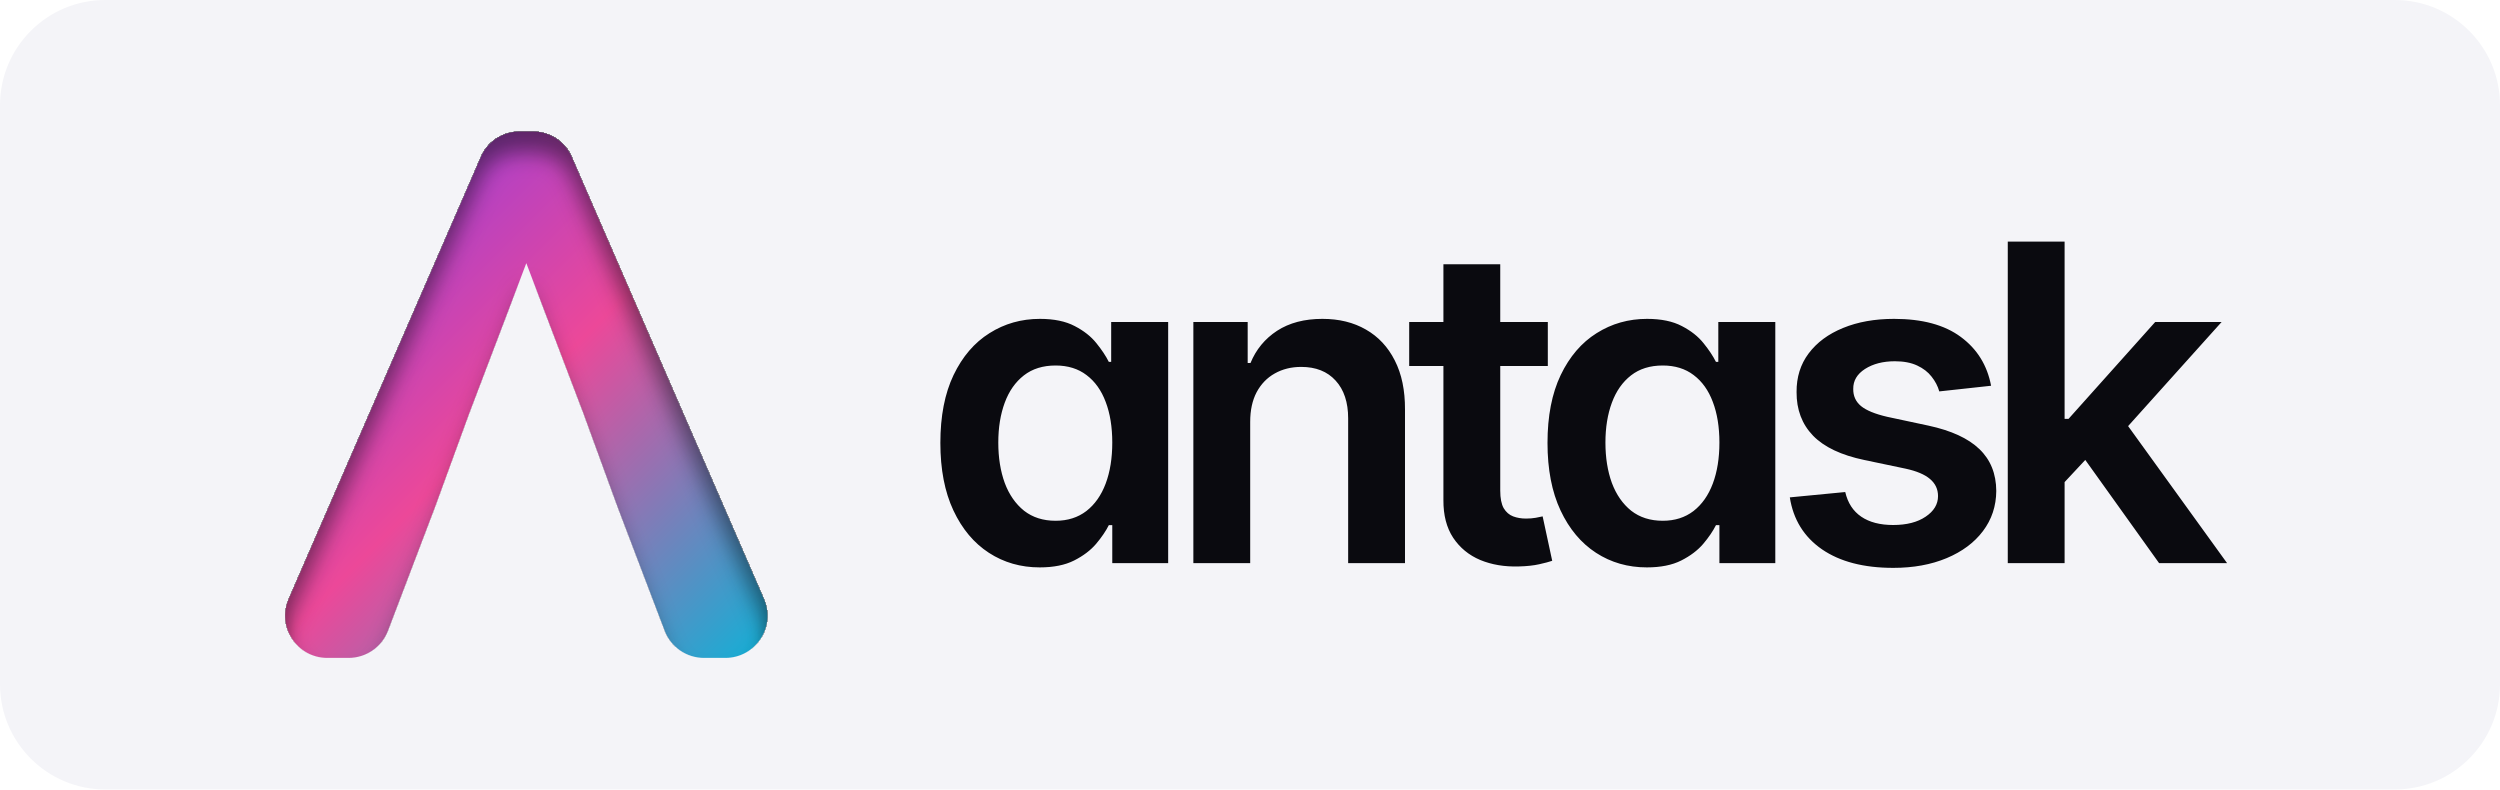
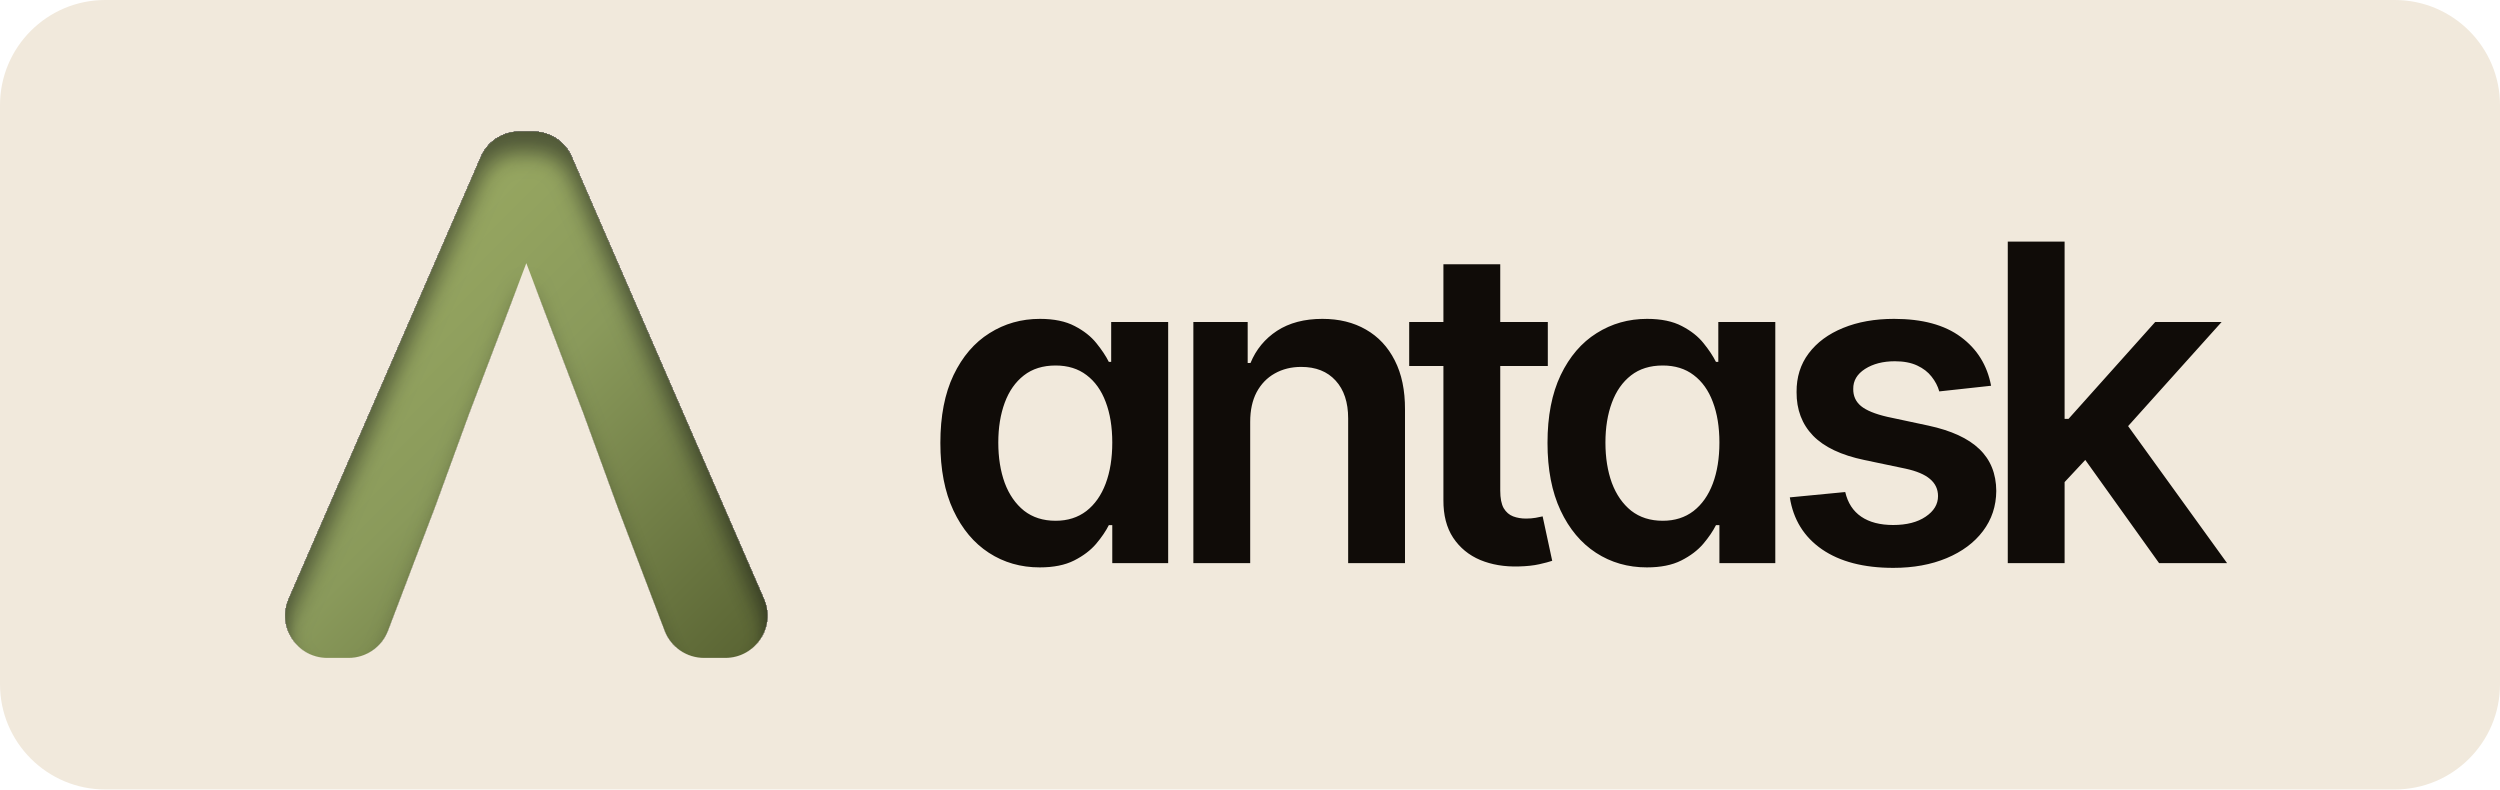
<svg xmlns="http://www.w3.org/2000/svg" width="475" height="150" viewBox="0 0 475 150" fill="none">
-   <rect width="475" height="150" rx="20" fill="#F4F4F8" />
+   <rect width="475" height="150" rx="20" fill="#f1e9dc" />
  <g filter="url(#filter0_i_1_100)">
    <path d="M66.223 125H62.202C56.44 125 52.568 119.094 54.865 113.81L91.387 29.81C92.657 26.889 95.538 25 98.723 25H101.277C104.462 25 107.343 26.889 108.613 29.81L145.135 113.81C147.432 119.094 143.56 125 137.798 125H133.777C130.456 125 127.48 122.948 126.3 119.845L117.391 96.429L110.87 78.571L100 50L89.13 78.571L82.609 96.429L73.7 119.845C72.52 122.948 69.544 125 66.223 125Z" fill="url(#paint0_linear_1_100)" />
  </g>
-   <path d="M197.551 107.805C193.952 107.805 190.73 106.881 187.886 105.031C185.043 103.182 182.795 100.497 181.145 96.977C179.494 93.457 178.669 89.182 178.669 84.151C178.669 79.06 179.504 74.764 181.175 71.264C182.865 67.744 185.142 65.09 188.006 63.3C190.869 61.49 194.061 60.585 197.581 60.585C200.266 60.585 202.473 61.043 204.203 61.957C205.933 62.852 207.305 63.936 208.32 65.209C209.334 66.462 210.119 67.645 210.676 68.758H211.124V61.182H221.952V107H211.332V99.781H210.676C210.119 100.895 209.314 102.078 208.26 103.331C207.206 104.564 205.814 105.618 204.084 106.493C202.354 107.368 200.176 107.805 197.551 107.805ZM200.564 98.946C202.851 98.946 204.8 98.329 206.411 97.097C208.021 95.844 209.244 94.104 210.08 91.876C210.915 89.649 211.332 87.054 211.332 84.091C211.332 81.128 210.915 78.553 210.08 76.365C209.264 74.178 208.051 72.477 206.44 71.264C204.849 70.051 202.891 69.445 200.564 69.445C198.158 69.445 196.149 70.071 194.538 71.324C192.928 72.577 191.714 74.307 190.899 76.514C190.084 78.722 189.676 81.247 189.676 84.091C189.676 86.954 190.084 89.51 190.899 91.757C191.734 93.984 192.957 95.744 194.568 97.037C196.199 98.31 198.197 98.946 200.564 98.946ZM237.537 80.153V107H226.738V61.182H237.059V68.967H237.596C238.65 66.402 240.331 64.364 242.638 62.852C244.964 61.341 247.838 60.585 251.258 60.585C254.42 60.585 257.175 61.261 259.521 62.614C261.888 63.966 263.717 65.925 265.01 68.49C266.322 71.055 266.969 74.168 266.949 77.827V107H256.15V79.497C256.15 76.435 255.355 74.038 253.764 72.308C252.193 70.578 250.015 69.713 247.231 69.713C245.342 69.713 243.662 70.131 242.19 70.966C240.738 71.781 239.595 72.965 238.76 74.516C237.944 76.067 237.537 77.946 237.537 80.153ZM294.085 61.182V69.534H267.746V61.182H294.085ZM274.249 50.205H285.047V93.219C285.047 94.671 285.266 95.784 285.703 96.56C286.16 97.315 286.757 97.832 287.493 98.111C288.229 98.389 289.044 98.528 289.939 98.528C290.615 98.528 291.232 98.479 291.788 98.379C292.365 98.28 292.803 98.19 293.101 98.111L294.92 106.553C294.344 106.751 293.518 106.97 292.445 107.209C291.391 107.447 290.098 107.587 288.567 107.626C285.862 107.706 283.426 107.298 281.259 106.403C279.091 105.489 277.371 104.077 276.098 102.168C274.845 100.259 274.229 97.872 274.249 95.008V50.205ZM312.907 107.805C309.307 107.805 306.086 106.881 303.242 105.031C300.398 103.182 298.151 100.497 296.501 96.977C294.85 93.457 294.025 89.182 294.025 84.151C294.025 79.06 294.86 74.764 296.53 71.264C298.221 67.744 300.498 65.09 303.361 63.3C306.225 61.49 309.417 60.585 312.937 60.585C315.621 60.585 317.829 61.043 319.559 61.957C321.289 62.852 322.661 63.936 323.675 65.209C324.689 66.462 325.475 67.645 326.032 68.758H326.479V61.182H337.307V107H326.688V99.781H326.032C325.475 100.895 324.67 102.078 323.616 103.331C322.562 104.564 321.17 105.618 319.439 106.493C317.709 107.368 315.532 107.805 312.907 107.805ZM315.92 98.946C318.206 98.946 320.155 98.329 321.766 97.097C323.377 95.844 324.6 94.104 325.435 91.876C326.27 89.649 326.688 87.054 326.688 84.091C326.688 81.128 326.27 78.553 325.435 76.365C324.62 74.178 323.407 72.477 321.796 71.264C320.205 70.051 318.246 69.445 315.92 69.445C313.513 69.445 311.505 70.071 309.894 71.324C308.283 72.577 307.07 74.307 306.255 76.514C305.439 78.722 305.032 81.247 305.032 84.091C305.032 86.954 305.439 89.51 306.255 91.757C307.09 93.984 308.313 95.744 309.924 97.037C311.554 98.31 313.553 98.946 315.92 98.946ZM378.307 73.293L368.463 74.367C368.185 73.372 367.698 72.438 367.002 71.562C366.326 70.688 365.411 69.981 364.257 69.445C363.104 68.908 361.692 68.639 360.022 68.639C357.774 68.639 355.885 69.126 354.354 70.101C352.843 71.075 352.097 72.338 352.117 73.889C352.097 75.222 352.584 76.305 353.578 77.141C354.593 77.976 356.263 78.662 358.59 79.199L366.405 80.869C370.74 81.804 373.962 83.285 376.07 85.314C378.198 87.342 379.272 89.997 379.292 93.278C379.272 96.162 378.426 98.707 376.756 100.915C375.105 103.102 372.809 104.812 369.865 106.045C366.922 107.278 363.542 107.895 359.723 107.895C354.115 107.895 349.601 106.722 346.181 104.375C342.76 102.009 340.722 98.717 340.066 94.501L350.595 93.487C351.073 95.555 352.087 97.117 353.638 98.171C355.189 99.224 357.208 99.751 359.694 99.751C362.259 99.751 364.317 99.224 365.868 98.171C367.439 97.117 368.225 95.814 368.225 94.263C368.225 92.95 367.718 91.867 366.703 91.011C365.709 90.156 364.158 89.5 362.05 89.043L354.235 87.402C349.84 86.487 346.588 84.946 344.48 82.778C342.372 80.591 341.328 77.827 341.348 74.486C341.328 71.662 342.094 69.216 343.645 67.148C345.216 65.06 347.394 63.449 350.178 62.315C352.982 61.162 356.213 60.585 359.872 60.585C365.242 60.585 369.468 61.729 372.55 64.016C375.652 66.303 377.571 69.395 378.307 73.293ZM391.319 92.622L391.29 79.587H393.02L409.486 61.182H422.103L401.849 83.733H399.612L391.319 92.622ZM381.476 107V45.909H392.274V107H381.476ZM410.231 107L395.317 86.149L402.595 78.543L423.148 107H410.231Z" fill="#0A0A0F" />
+   <path d="M197.551 107.805C193.952 107.805 190.73 106.881 187.886 105.031C185.043 103.182 182.795 100.497 181.145 96.977C179.494 93.457 178.669 89.182 178.669 84.151C178.669 79.06 179.504 74.764 181.175 71.264C182.865 67.744 185.142 65.09 188.006 63.3C190.869 61.49 194.061 60.585 197.581 60.585C200.266 60.585 202.473 61.043 204.203 61.957C205.933 62.852 207.305 63.936 208.32 65.209C209.334 66.462 210.119 67.645 210.676 68.758H211.124V61.182H221.952V107H211.332V99.781H210.676C210.119 100.895 209.314 102.078 208.26 103.331C207.206 104.564 205.814 105.618 204.084 106.493C202.354 107.368 200.176 107.805 197.551 107.805ZM200.564 98.946C202.851 98.946 204.8 98.329 206.411 97.097C208.021 95.844 209.244 94.104 210.08 91.876C210.915 89.649 211.332 87.054 211.332 84.091C211.332 81.128 210.915 78.553 210.08 76.365C209.264 74.178 208.051 72.477 206.44 71.264C204.849 70.051 202.891 69.445 200.564 69.445C198.158 69.445 196.149 70.071 194.538 71.324C192.928 72.577 191.714 74.307 190.899 76.514C190.084 78.722 189.676 81.247 189.676 84.091C189.676 86.954 190.084 89.51 190.899 91.757C191.734 93.984 192.957 95.744 194.568 97.037C196.199 98.31 198.197 98.946 200.564 98.946ZM237.537 80.153V107H226.738V61.182H237.059V68.967H237.596C238.65 66.402 240.331 64.364 242.638 62.852C244.964 61.341 247.838 60.585 251.258 60.585C254.42 60.585 257.175 61.261 259.521 62.614C261.888 63.966 263.717 65.925 265.01 68.49C266.322 71.055 266.969 74.168 266.949 77.827V107H256.15V79.497C256.15 76.435 255.355 74.038 253.764 72.308C252.193 70.578 250.015 69.713 247.231 69.713C245.342 69.713 243.662 70.131 242.19 70.966C240.738 71.781 239.595 72.965 238.76 74.516C237.944 76.067 237.537 77.946 237.537 80.153ZM294.085 61.182V69.534H267.746V61.182H294.085ZM274.249 50.205H285.047V93.219C285.047 94.671 285.266 95.784 285.703 96.56C286.16 97.315 286.757 97.832 287.493 98.111C288.229 98.389 289.044 98.528 289.939 98.528C290.615 98.528 291.232 98.479 291.788 98.379C292.365 98.28 292.803 98.19 293.101 98.111L294.92 106.553C294.344 106.751 293.518 106.97 292.445 107.209C291.391 107.447 290.098 107.587 288.567 107.626C285.862 107.706 283.426 107.298 281.259 106.403C279.091 105.489 277.371 104.077 276.098 102.168C274.845 100.259 274.229 97.872 274.249 95.008V50.205ZM312.907 107.805C309.307 107.805 306.086 106.881 303.242 105.031C300.398 103.182 298.151 100.497 296.501 96.977C294.85 93.457 294.025 89.182 294.025 84.151C294.025 79.06 294.86 74.764 296.53 71.264C298.221 67.744 300.498 65.09 303.361 63.3C306.225 61.49 309.417 60.585 312.937 60.585C315.621 60.585 317.829 61.043 319.559 61.957C321.289 62.852 322.661 63.936 323.675 65.209C324.689 66.462 325.475 67.645 326.032 68.758H326.479V61.182H337.307V107H326.688V99.781H326.032C325.475 100.895 324.67 102.078 323.616 103.331C322.562 104.564 321.17 105.618 319.439 106.493C317.709 107.368 315.532 107.805 312.907 107.805ZM315.92 98.946C318.206 98.946 320.155 98.329 321.766 97.097C323.377 95.844 324.6 94.104 325.435 91.876C326.27 89.649 326.688 87.054 326.688 84.091C326.688 81.128 326.27 78.553 325.435 76.365C324.62 74.178 323.407 72.477 321.796 71.264C320.205 70.051 318.246 69.445 315.92 69.445C313.513 69.445 311.505 70.071 309.894 71.324C308.283 72.577 307.07 74.307 306.255 76.514C305.439 78.722 305.032 81.247 305.032 84.091C305.032 86.954 305.439 89.51 306.255 91.757C307.09 93.984 308.313 95.744 309.924 97.037C311.554 98.31 313.553 98.946 315.92 98.946ZM378.307 73.293L368.463 74.367C368.185 73.372 367.698 72.438 367.002 71.562C366.326 70.688 365.411 69.981 364.257 69.445C363.104 68.908 361.692 68.639 360.022 68.639C357.774 68.639 355.885 69.126 354.354 70.101C352.843 71.075 352.097 72.338 352.117 73.889C352.097 75.222 352.584 76.305 353.578 77.141C354.593 77.976 356.263 78.662 358.59 79.199L366.405 80.869C370.74 81.804 373.962 83.285 376.07 85.314C378.198 87.342 379.272 89.997 379.292 93.278C379.272 96.162 378.426 98.707 376.756 100.915C375.105 103.102 372.809 104.812 369.865 106.045C366.922 107.278 363.542 107.895 359.723 107.895C354.115 107.895 349.601 106.722 346.181 104.375C342.76 102.009 340.722 98.717 340.066 94.501L350.595 93.487C351.073 95.555 352.087 97.117 353.638 98.171C355.189 99.224 357.208 99.751 359.694 99.751C362.259 99.751 364.317 99.224 365.868 98.171C367.439 97.117 368.225 95.814 368.225 94.263C368.225 92.95 367.718 91.867 366.703 91.011C365.709 90.156 364.158 89.5 362.05 89.043L354.235 87.402C349.84 86.487 346.588 84.946 344.48 82.778C342.372 80.591 341.328 77.827 341.348 74.486C341.328 71.662 342.094 69.216 343.645 67.148C345.216 65.06 347.394 63.449 350.178 62.315C352.982 61.162 356.213 60.585 359.872 60.585C365.242 60.585 369.468 61.729 372.55 64.016C375.652 66.303 377.571 69.395 378.307 73.293ZM391.319 92.622L391.29 79.587H393.02L409.486 61.182H422.103L401.849 83.733H399.612L391.319 92.622ZM381.476 107V45.909H392.274V107H381.476ZM410.231 107L395.317 86.149L402.595 78.543L423.148 107H410.231Z" fill="#100c08" />
  <defs>
    <filter id="filter0_i_1_100" x="54.193" y="25" width="91.614" height="104" filterUnits="userSpaceOnUse" color-interpolation-filters="sRGB">
      <feFlood flood-opacity="0" result="BackgroundImageFix" />
      <feBlend mode="normal" in="SourceGraphic" in2="BackgroundImageFix" result="shape" />
      <feColorMatrix in="SourceAlpha" type="matrix" values="0 0 0 0 0 0 0 0 0 0 0 0 0 0 0 0 0 0 127 0" result="hardAlpha" />
      <feOffset dy="4" />
      <feGaussianBlur stdDeviation="2" />
      <feComposite in2="hardAlpha" operator="arithmetic" k2="-1" k3="1" />
      <feColorMatrix type="matrix" values="0 0 0 0 0.039 0 0 0 0 0.039 0 0 0 0 0.059 0 0 0 0.5 0" />
      <feBlend mode="normal" in2="shape" result="effect1_innerShadow_1_100" />
    </filter>
    <linearGradient id="paint0_linear_1_100" x1="50" y1="25" x2="150" y2="125" gradientUnits="userSpaceOnUse">
-       <stop stop-color="#7C3AED" />
-       <stop offset="0.5" stop-color="#EC4899" />
-       <stop offset="1" stop-color="#06B6DA" />
+       <stop stop-color="#a3b366" />
+       <stop offset="0.5" stop-color="#8a9a5b" />
+       <stop offset="1" stop-color="#566030" />
    </linearGradient>
  </defs>
</svg>
